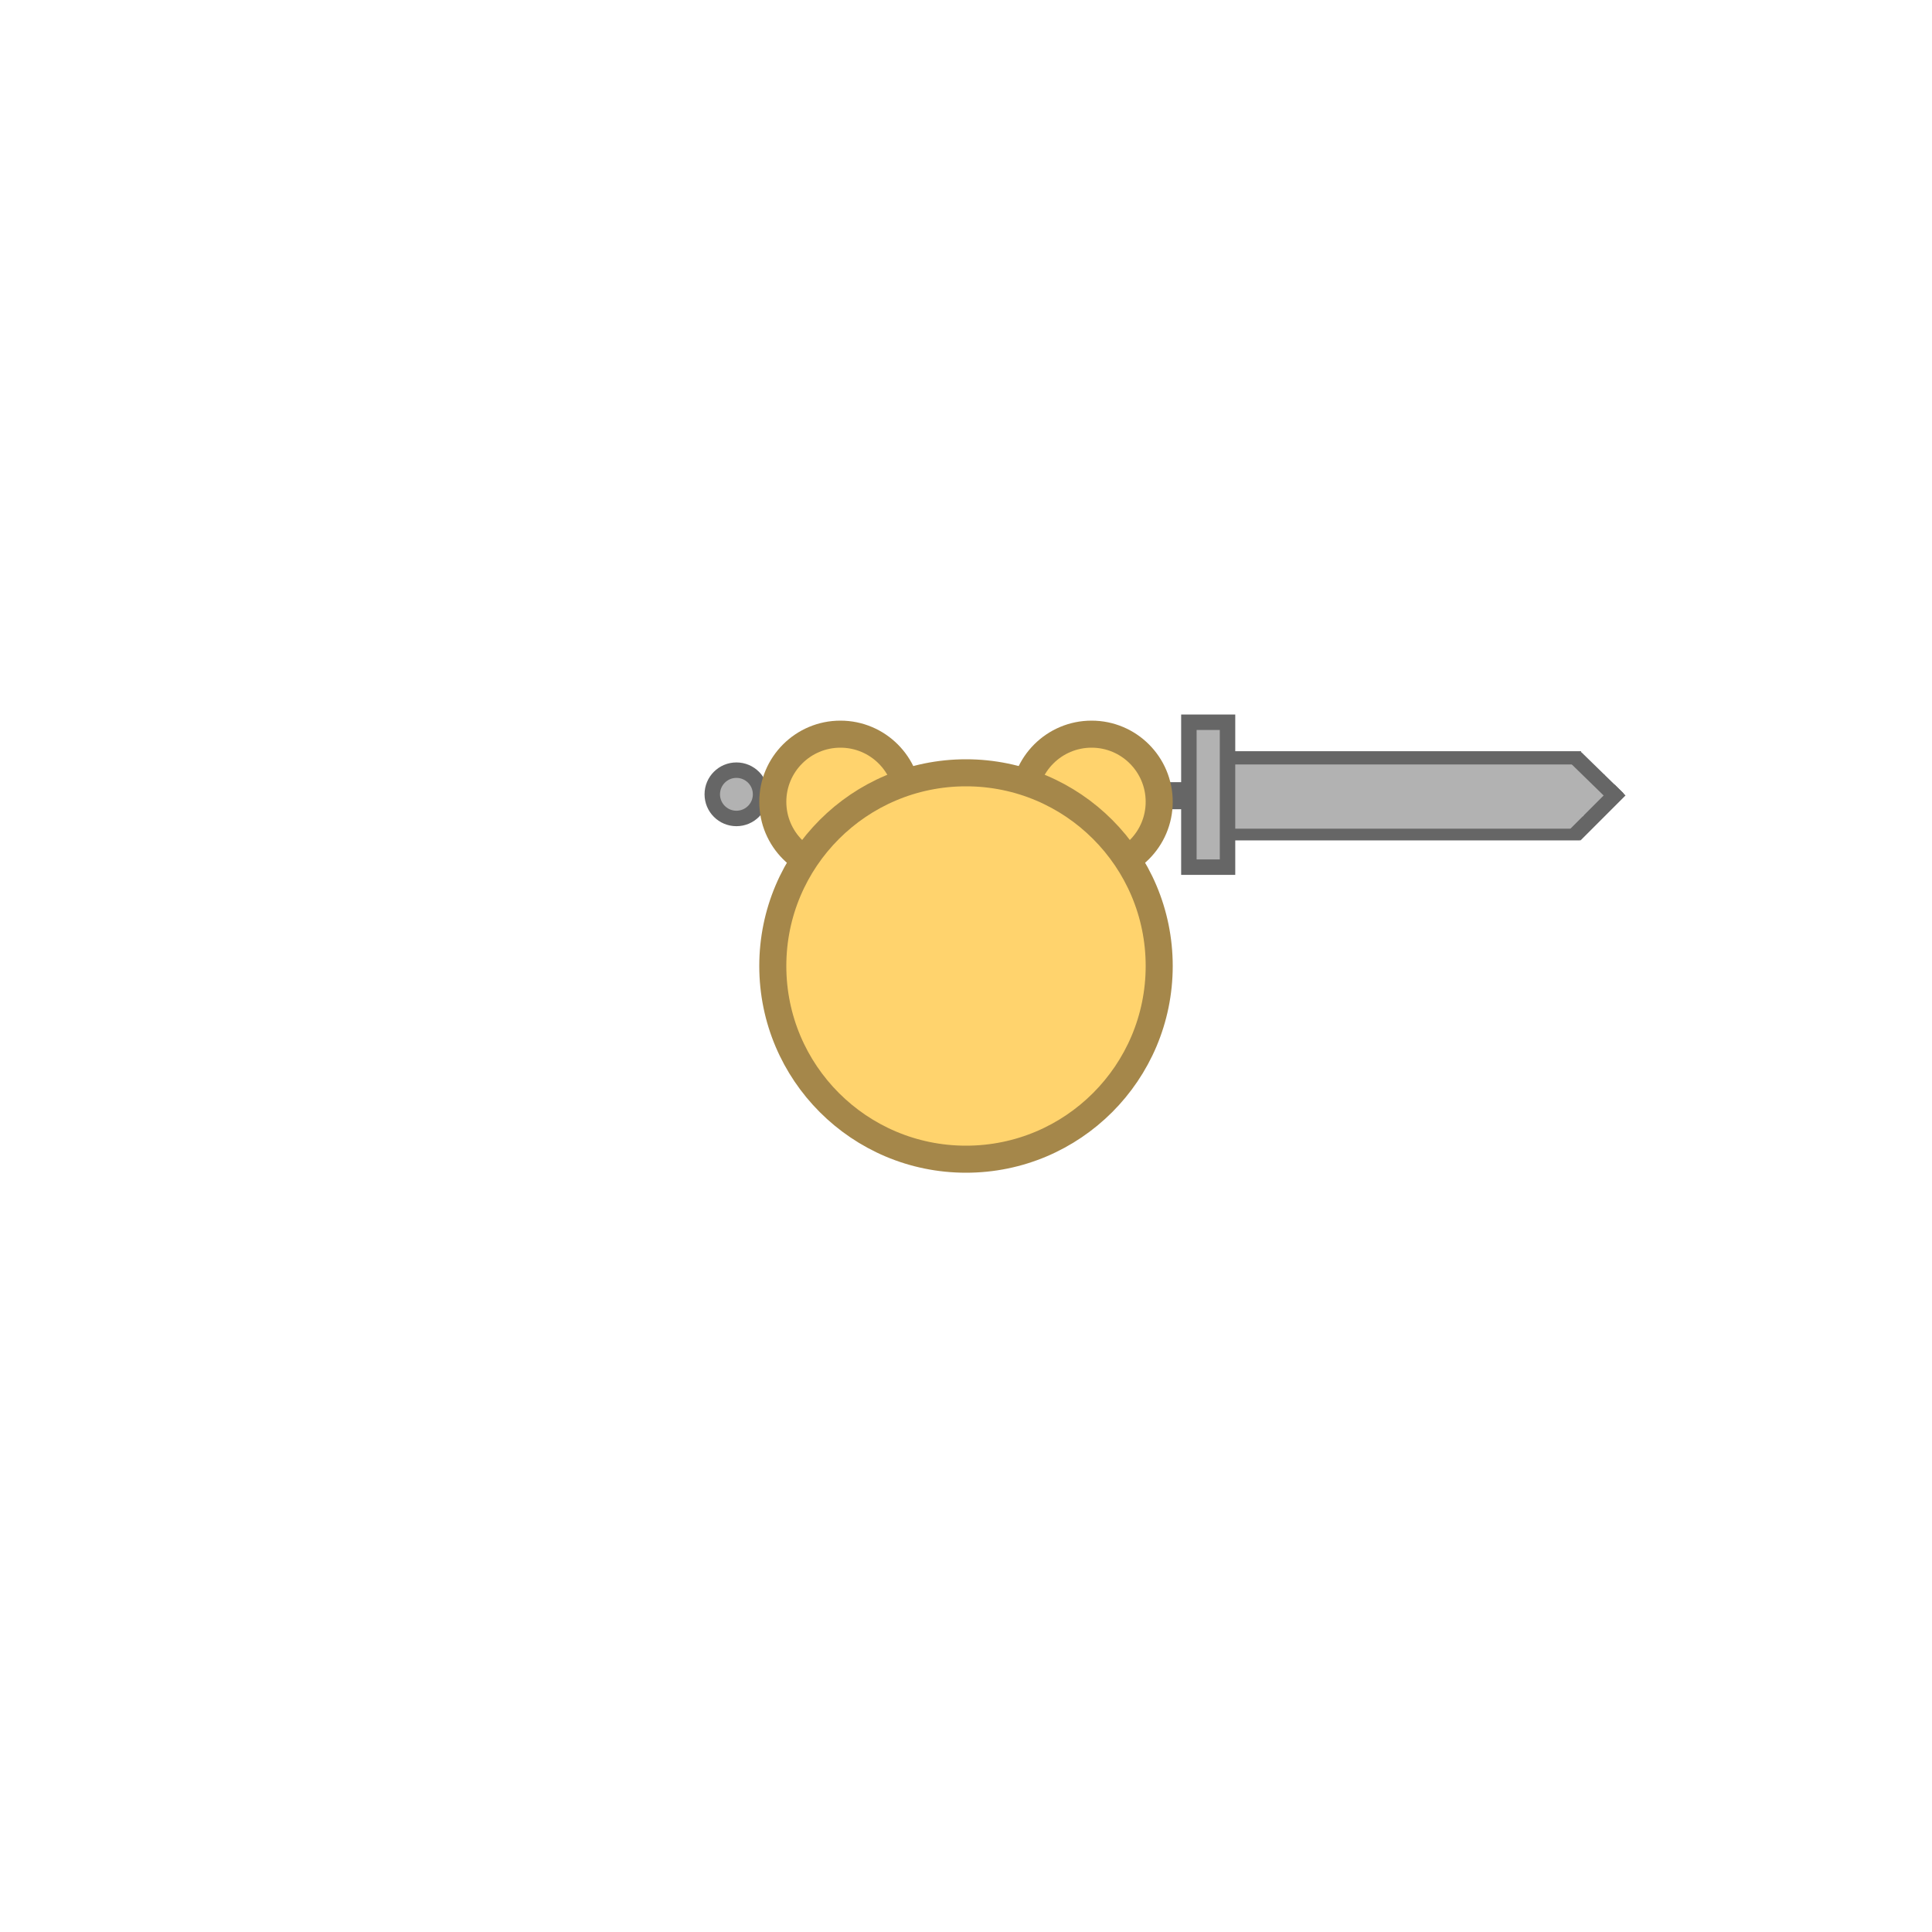
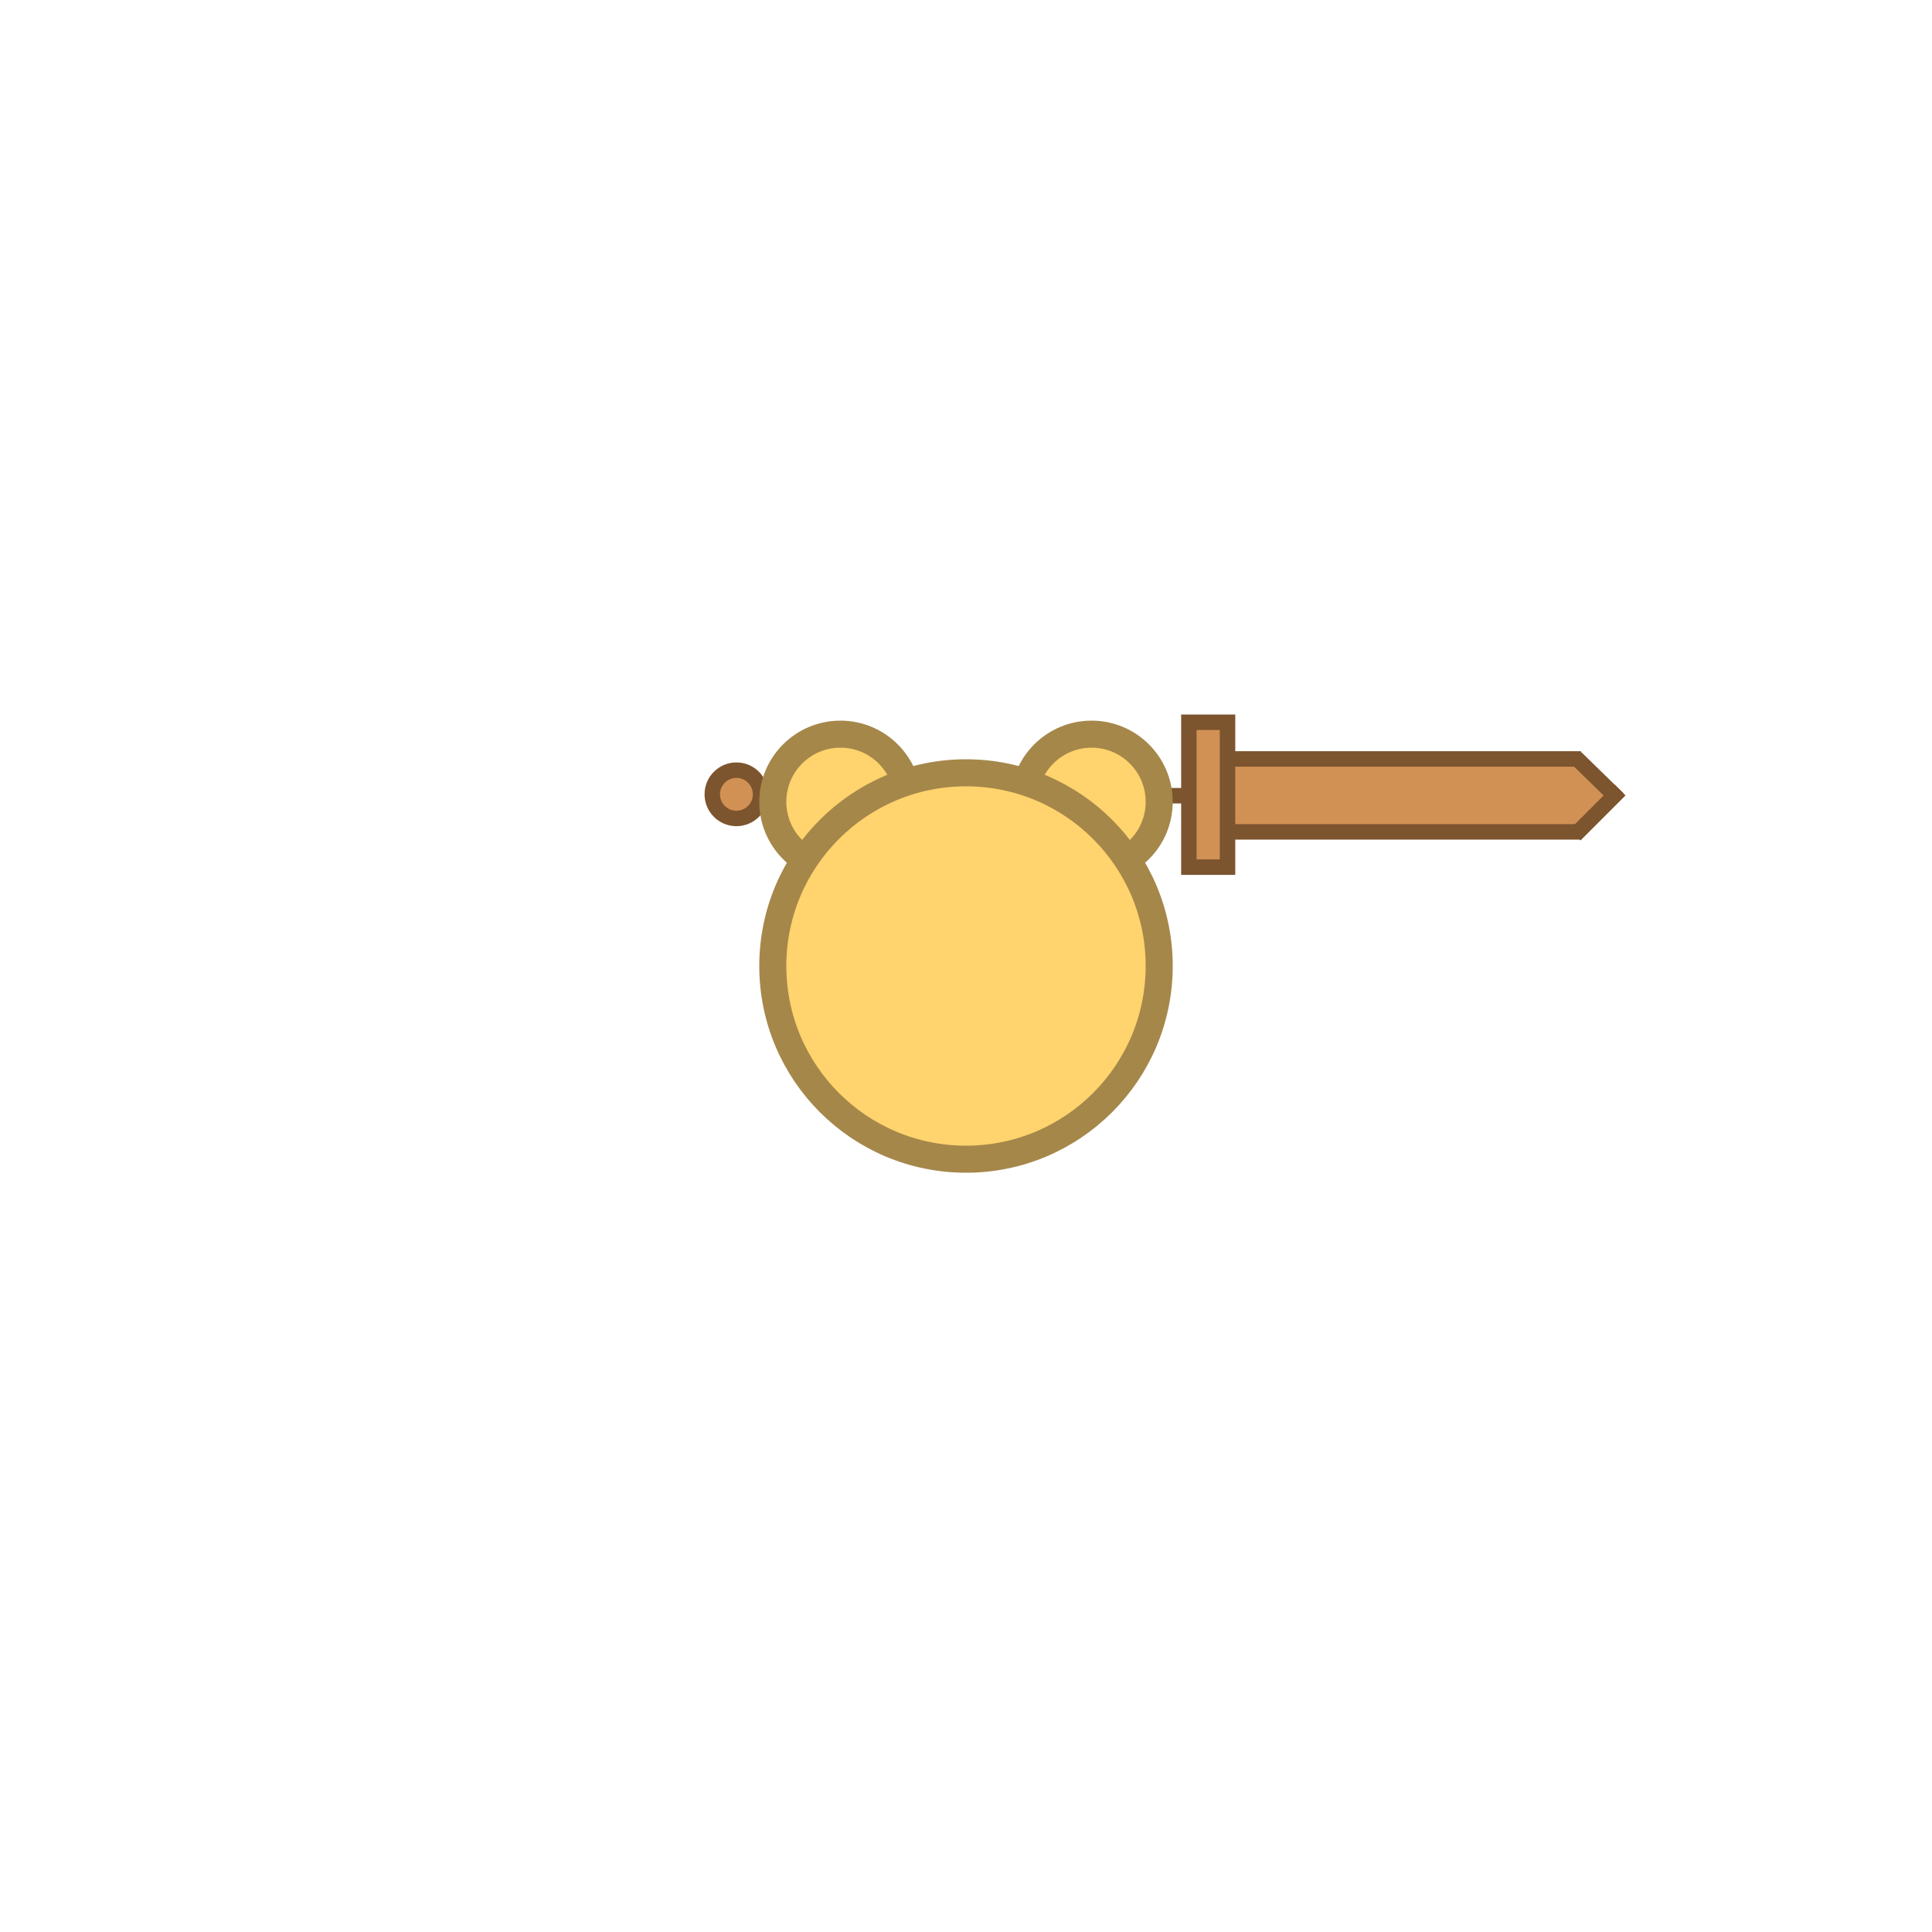
<svg xmlns="http://www.w3.org/2000/svg" width="1000" height="1000">
  <g>
    <rect x="-1" y="-1" width="1002" height="1002" id="canvas_background" fill="none" />
    <g id="canvasGrid" display="none">
      <rect id="svg_2" width="100%" height="100%" x="0" y="0" stroke-width="0" fill="url(#gridpattern)" />
    </g>
  </g>
  <g>
-     <line stroke="#666666" stroke-linecap="null" stroke-linejoin="null" id="svg_16" y2="411.852" x2="612.567" y1="411.852" x1="389.824" stroke-width="14" fill="none" />
-     <line stroke-linecap="null" stroke-linejoin="null" id="svg_24" y2="392.825" x2="818.37" y1="392.825" x1="637.864" stroke-width="8" stroke="#666666" fill="#b2b2b2" />
-     <line stroke-linecap="null" stroke-linejoin="null" id="svg_28" y2="430.99" x2="637.404" y1="430.99" x1="817.905" stroke-width="8" stroke="#666666" fill="#b2b2b2" />
-     <rect stroke="#999999" stroke-linejoin="null" stroke-linecap="null" id="svg_29" height="33.237" width="181.765" y="395.685" x="637.436" stroke-width="0" fill="#b2b2b2" />
-     <rect stroke="#666666" stroke-linejoin="null" stroke-linecap="null" id="svg_17" height="75" width="20" y="373.835" x="615.364" stroke-width="8" fill="#b2b2b2" />
-     <ellipse stroke="#666666" stroke-linejoin="null" stroke-linecap="null" ry="12.5" rx="12.5" id="svg_15" cy="411.134" cx="381.173" stroke-width="8" fill="#b2b2b2" />
+     <line stroke="#7c542e" stroke-linecap="null" stroke-linejoin="null" id="svg_16" y2="411.852" x2="612.567" y1="411.852" x1="389.824" stroke-width="8" fill="#d19155" />
+     <rect stroke="#d19155" stroke-linejoin="null" stroke-linecap="null" id="svg_29" height="33.237" width="177.667" y="395.276" x="637.436" stroke-width="8" fill="#d19155" />
+     <rect stroke="#7c542e" stroke-linejoin="null" stroke-linecap="null" id="svg_17" height="75" width="20" y="373.835" x="615.364" stroke-width="8" fill="#d19155" />
+     <ellipse stroke="#7c542e" stroke-linejoin="null" stroke-linecap="null" ry="12.5" rx="12.5" id="svg_15" cy="411.134" cx="381.173" stroke-width="8" fill="#d19155" />
    <ellipse fill="#ffd36d" stroke="#a5874a" stroke-width="14" cx="435" cy="415" id="svg_7" rx="35" ry="35" />
    <ellipse fill="#ffd36d" stroke="#a5874a" stroke-width="14" cx="565" cy="415" id="svg_6" rx="35" ry="35" />
    <ellipse fill="#ffd36d" stroke="#a5874a" stroke-width="14" cx="500" cy="500" id="svg_1" rx="100" ry="100" />
-     <rect stroke="#999999" stroke-linejoin="null" stroke-linecap="null" id="svg_30" height="21.382" width="16.655" y="400.903" x="813.957" stroke-width="0" fill="#b2b2b2" />
-     <line stroke="#666666" stroke-linecap="null" stroke-linejoin="null" id="svg_26" y2="413.483" x2="837.557" y1="392.193" x1="815.719" stroke-width="8" fill="#b2b2b2" />
-     <line stroke="#666666" stroke-linecap="null" stroke-linejoin="null" id="svg_27" y2="432.163" x2="815.268" y1="408.898" x1="838.533" stroke-width="8" fill="#b2b2b2" />
+     <line stroke-linecap="null" stroke-linejoin="null" id="svg_24" y2="392.825" x2="818.37" y1="392.825" x1="637.864" stroke-width="8" stroke="#7c542e" fill="#d19155" />
+     <line stroke-linecap="null" stroke-linejoin="null" id="svg_28" y2="430.581" x2="637.404" y1="430.581" x1="817.905" stroke-width="8" stroke="#7c542e" fill="#d19155" />
+     <path stroke="#d19155" transform="rotate(-136 822.0496,411.5329) " id="svg_31" d="m818.425,415.157l0,-7.249l7.249,7.249l-7.249,0z" stroke-width="8" fill="#b2b2b2" />
+     <line stroke="#7c542e" stroke-linecap="null" stroke-linejoin="null" id="svg_27" y2="432.163" x2="815.268" y1="408.898" x1="838.533" stroke-width="8" fill="#b2b2b2" />
+     <line stroke="#7c542e" stroke-linecap="null" stroke-linejoin="null" id="svg_26" y2="413.483" x2="837.557" y1="392.193" x1="815.719" stroke-width="8" fill="#d19155" />
  </g>
</svg>
